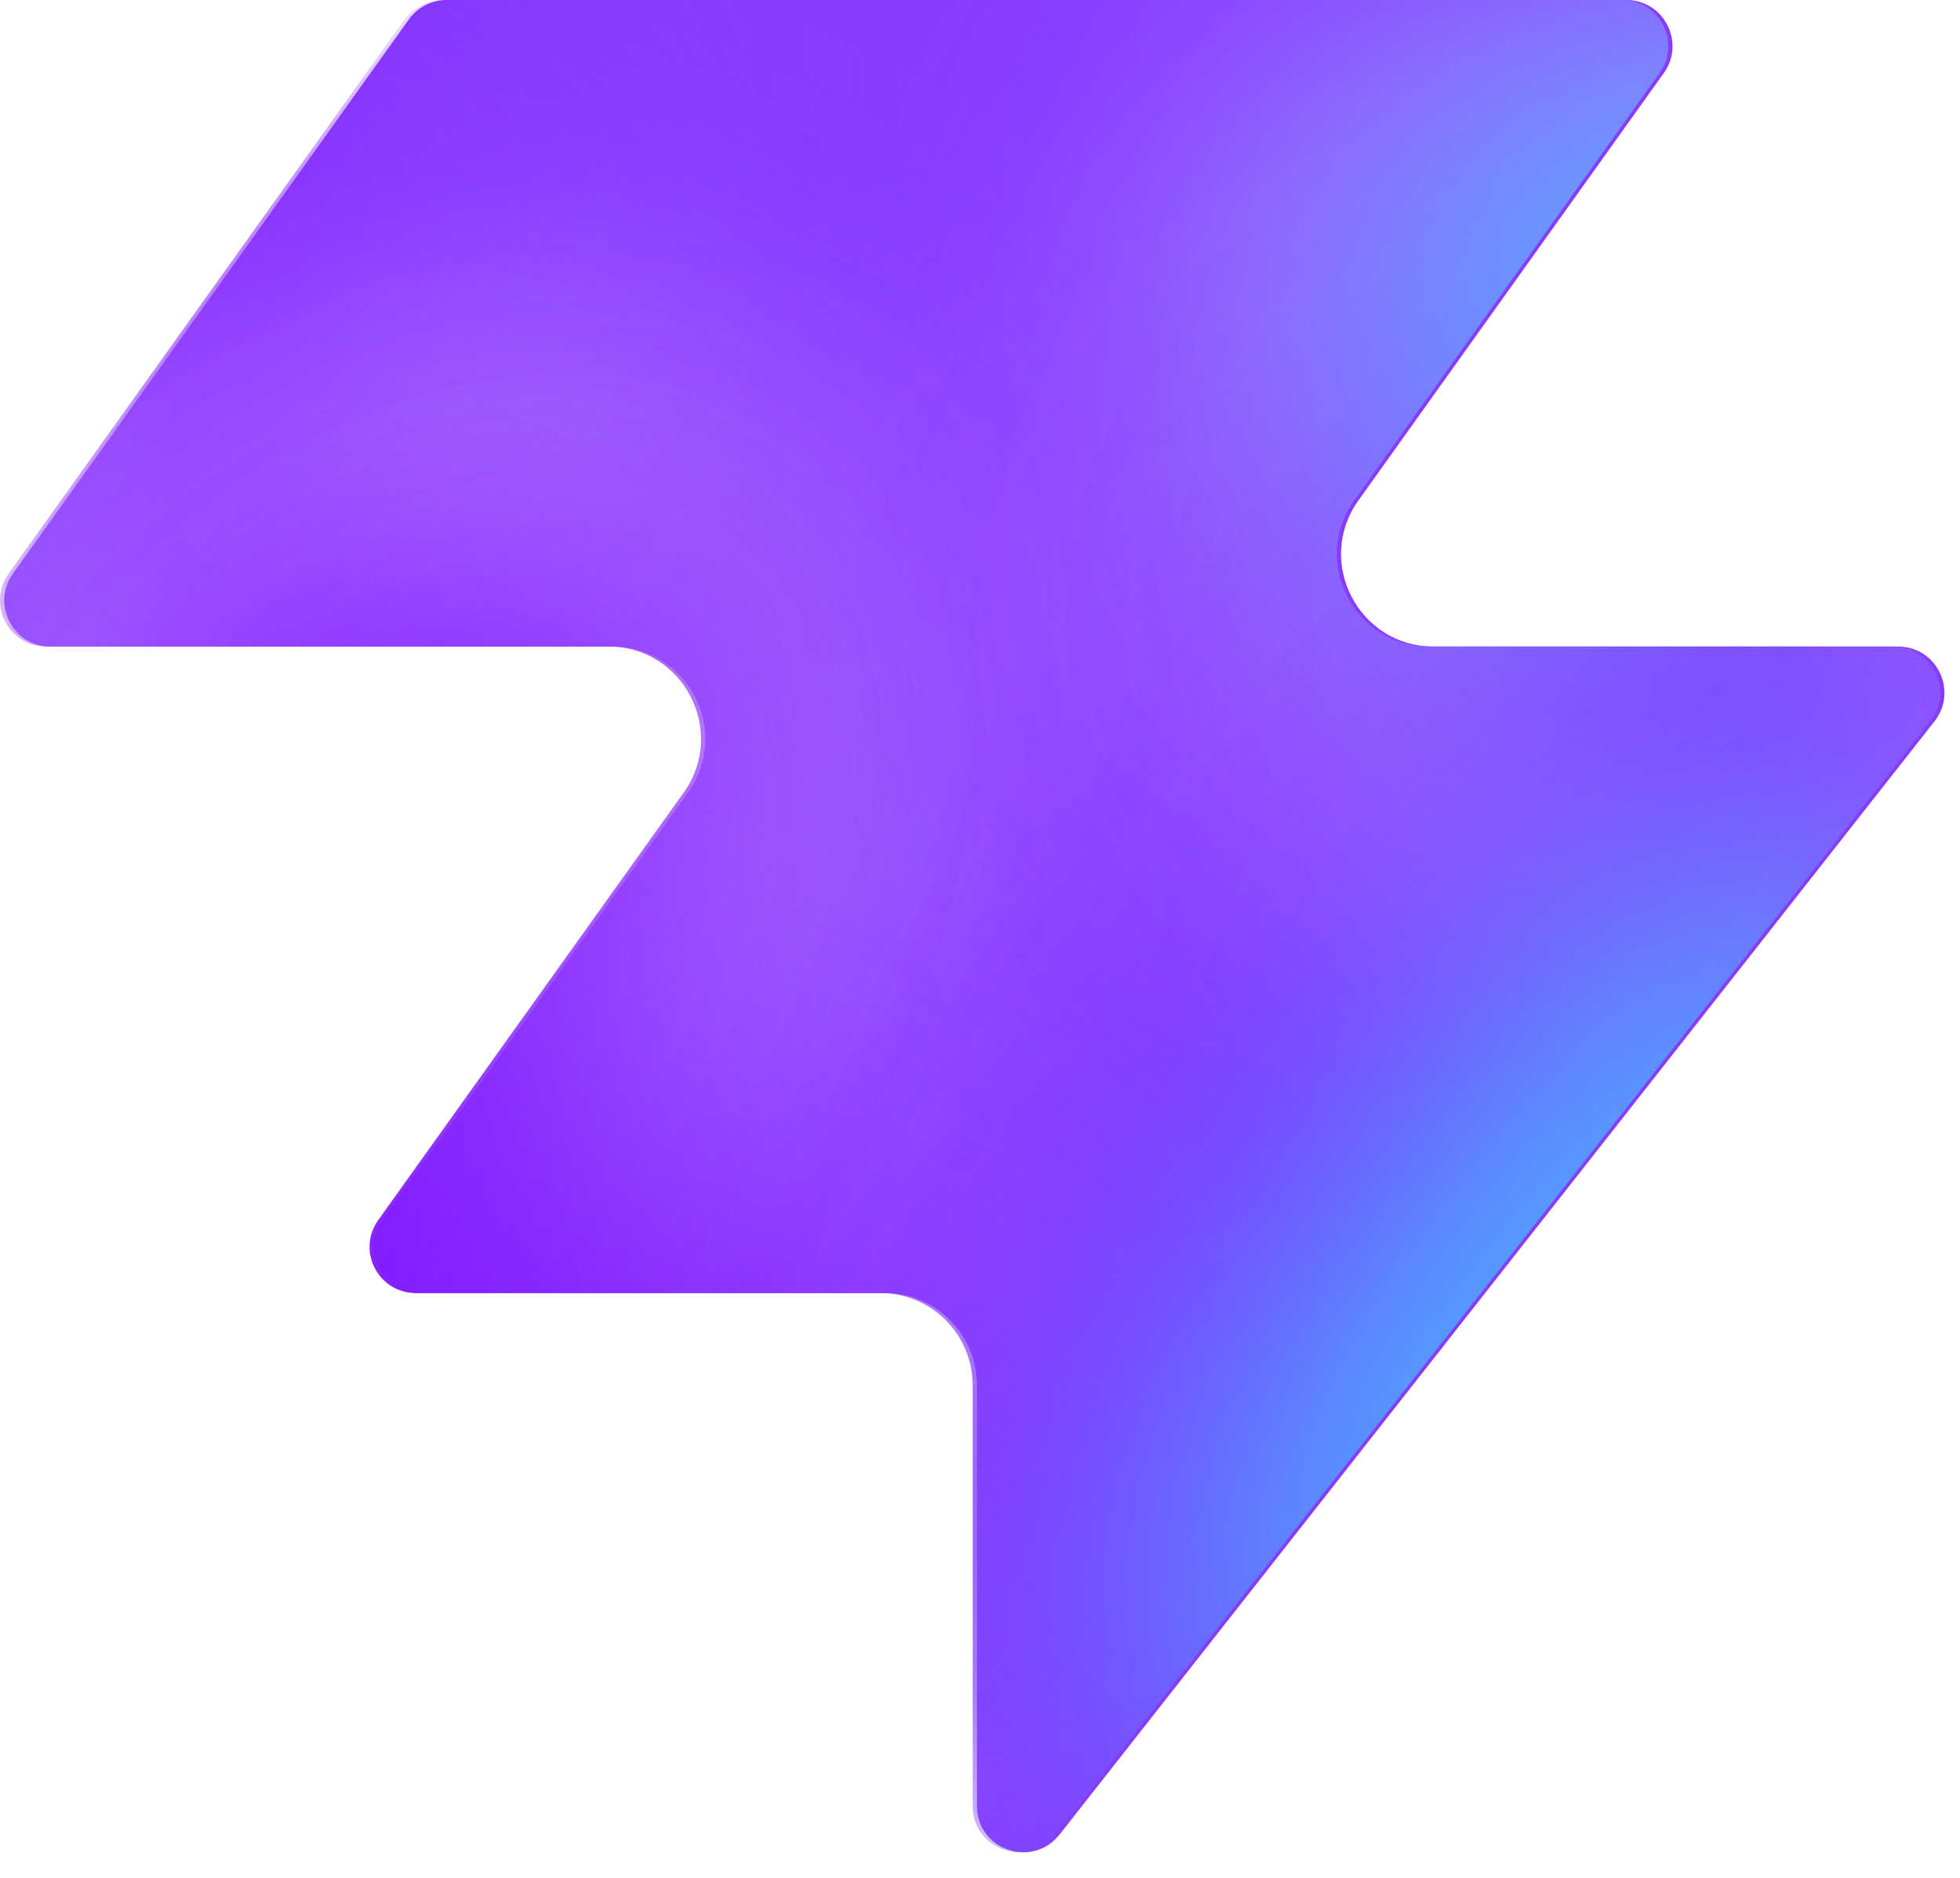
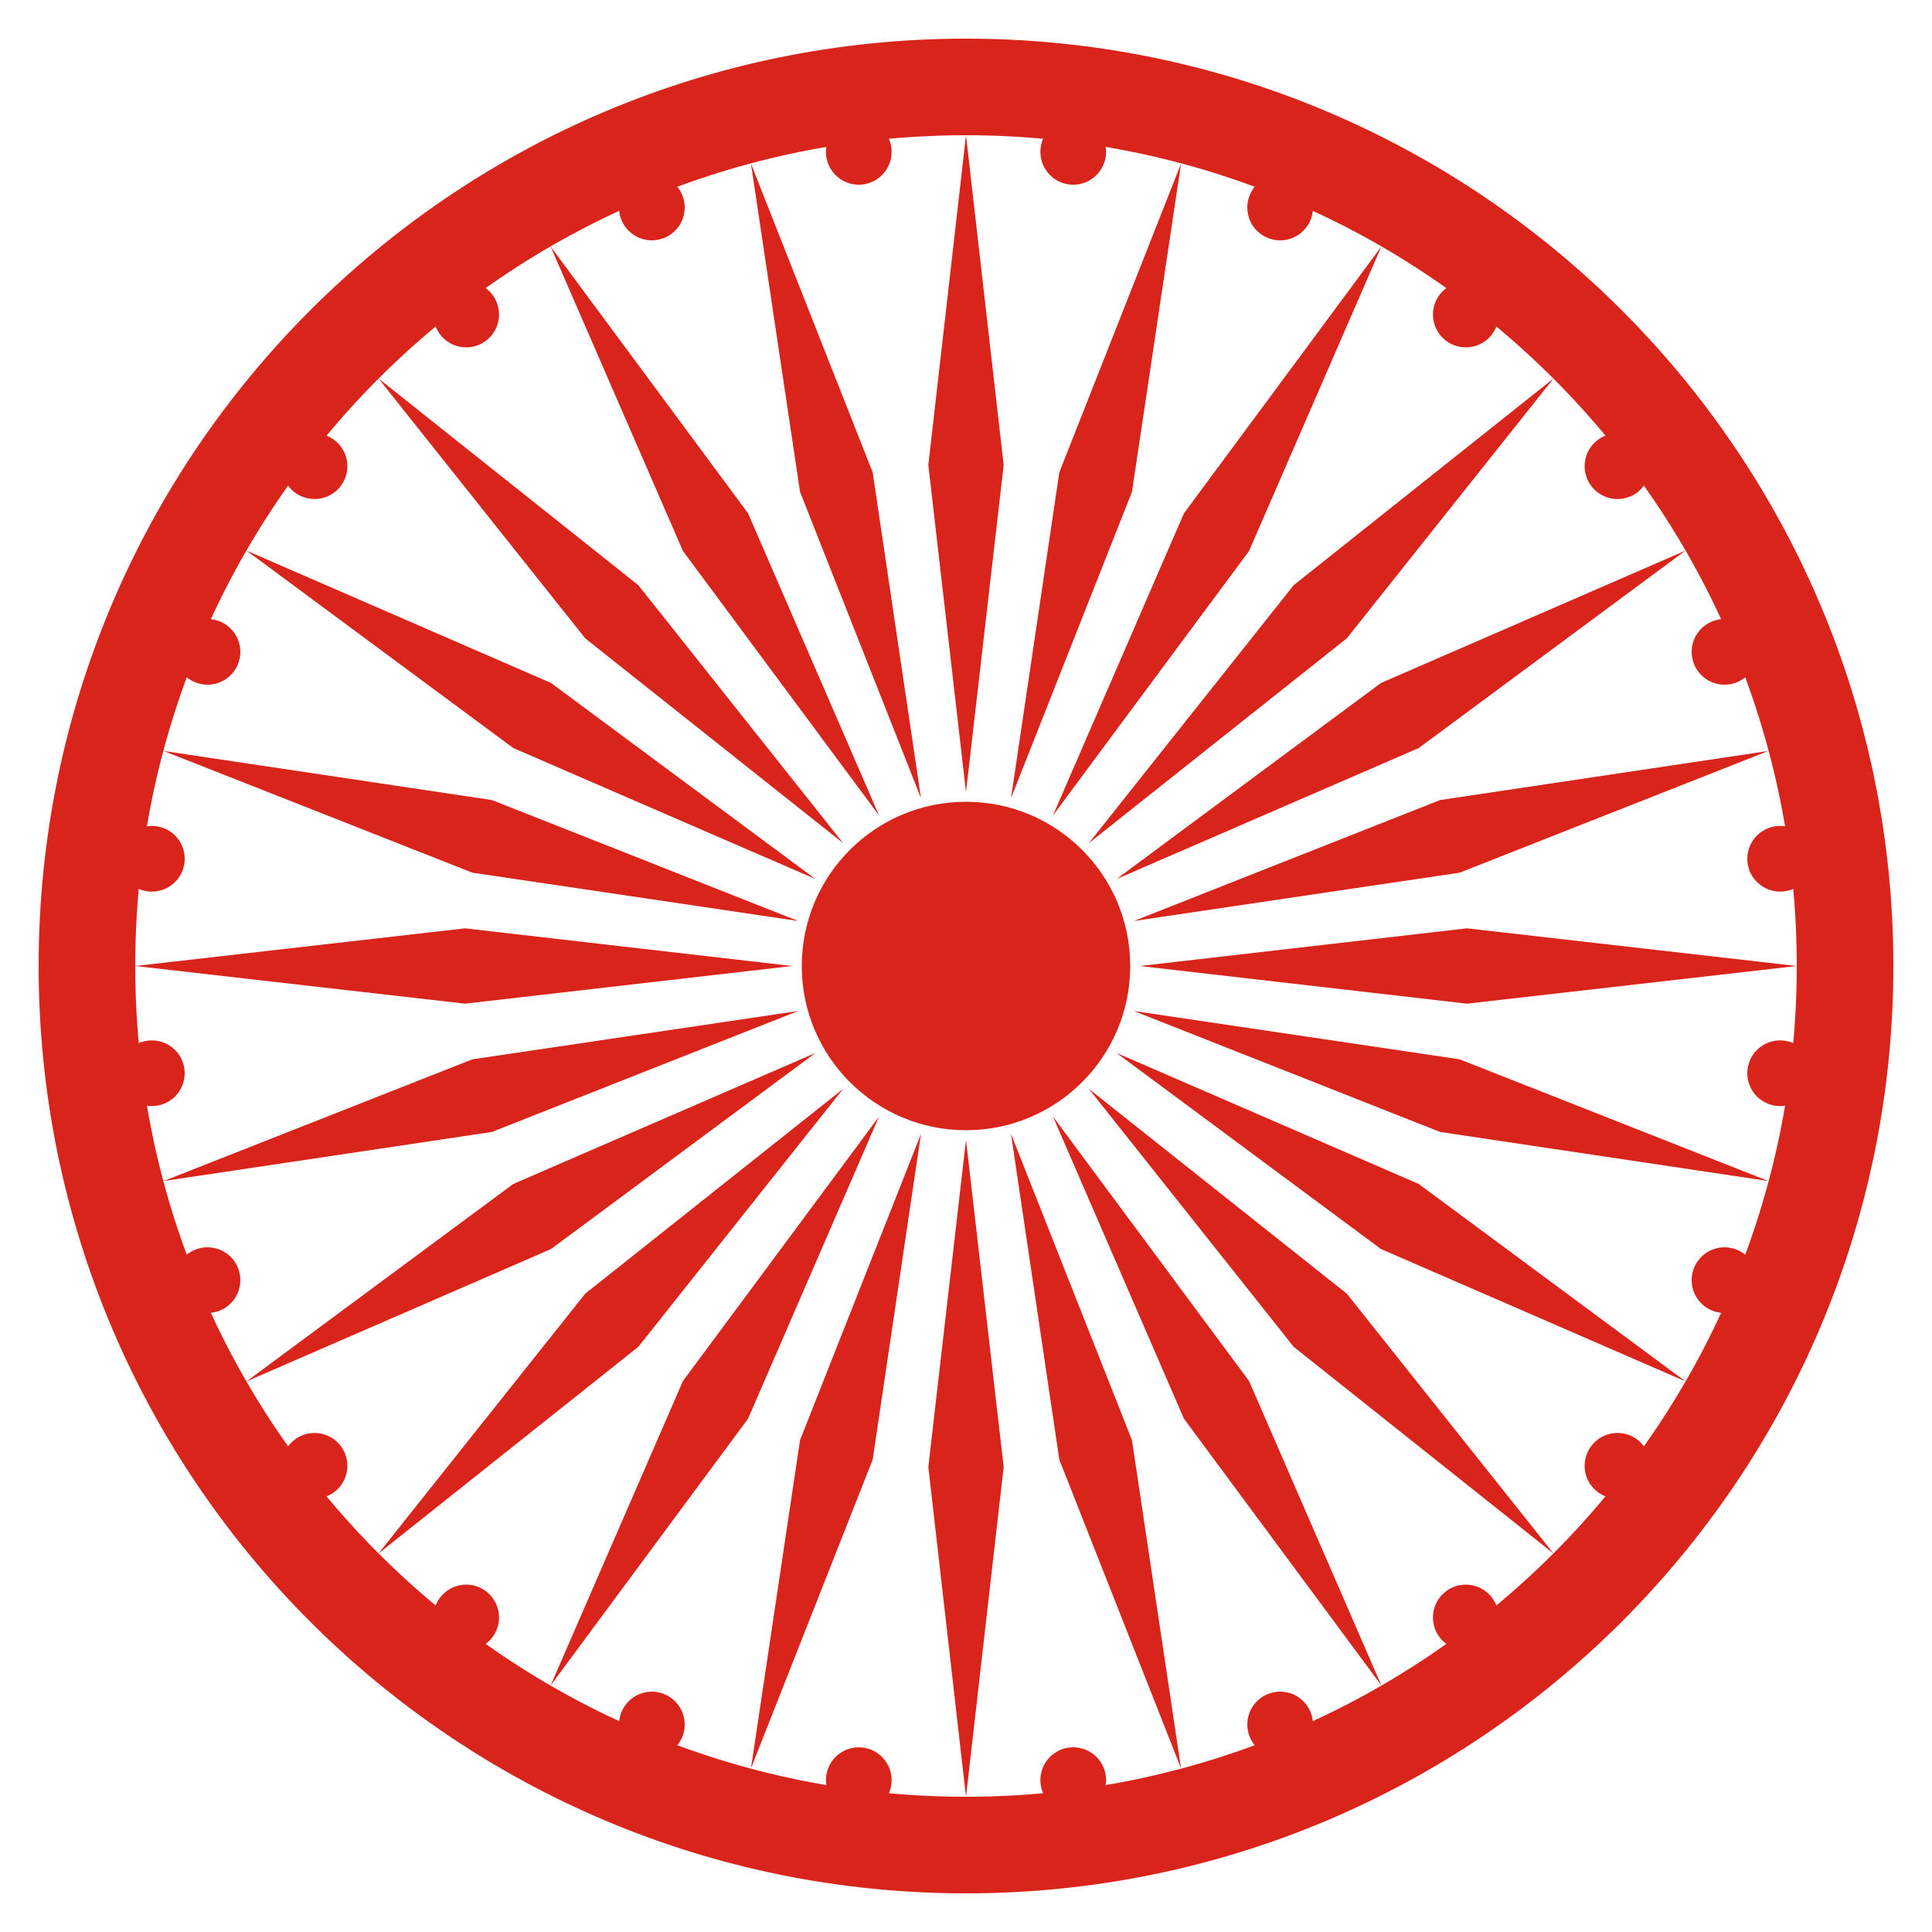
- <svg xmlns="http://www.w3.org/2000/svg" width="48" height="46" fill="none" viewBox="0 0 48 46">
-   <path fill="#863bff" d="M25.946 44.938c-.664.845-2.021.375-2.021-.698V33.937a2.26 2.26 0 0 0-2.262-2.262H10.287c-.92 0-1.456-1.04-.92-1.788l7.48-10.471c1.07-1.497 0-3.578-1.842-3.578H1.237c-.92 0-1.456-1.04-.92-1.788L10.013.474c.214-.297.556-.474.92-.474h28.894c.92 0 1.456 1.04.92 1.788l-7.48 10.471c-1.07 1.498 0 3.579 1.842 3.579h11.377c.943 0 1.473 1.088.89 1.83L25.947 44.94z" style="fill:#863bff;fill:color(display-p3 .525 .23 1);fill-opacity:1" />
-   <mask id="a" width="48" height="46" x="0" y="0" maskUnits="userSpaceOnUse" style="mask-type:alpha">
-     <path fill="#000" d="M25.842 44.938c-.664.844-2.021.375-2.021-.698V33.937a2.26 2.26 0 0 0-2.262-2.262H10.183c-.92 0-1.456-1.04-.92-1.788l7.48-10.471c1.07-1.498 0-3.579-1.842-3.579H1.133c-.92 0-1.456-1.04-.92-1.787L9.91.473c.214-.297.556-.474.92-.474h28.894c.92 0 1.456 1.04.92 1.788l-7.48 10.471c-1.07 1.498 0 3.578 1.842 3.578h11.377c.943 0 1.473 1.088.89 1.832L25.843 44.94z" style="fill:#000;fill-opacity:1" />
-   </mask>
-   <g mask="url(#a)">
-     <g filter="url(#b)">
-       <ellipse cx="5.508" cy="14.704" fill="#ede6ff" rx="5.508" ry="14.704" style="fill:#ede6ff;fill:color(display-p3 .927 .903 1);fill-opacity:1" transform="matrix(.00324 1 1 -.00324 -4.47 31.516)" />
-     </g>
-     <g filter="url(#c)">
-       <ellipse cx="10.399" cy="29.851" fill="#ede6ff" rx="10.399" ry="29.851" style="fill:#ede6ff;fill:color(display-p3 .927 .903 1);fill-opacity:1" transform="matrix(.00324 1 1 -.00324 -39.328 7.883)" />
-     </g>
-     <g filter="url(#d)">
-       <ellipse cx="5.508" cy="30.487" fill="#7e14ff" rx="5.508" ry="30.487" style="fill:#7e14ff;fill:color(display-p3 .492 .077 1);fill-opacity:1" transform="rotate(89.814 -25.913 -14.639)scale(1 -1)" />
-     </g>
-     <g filter="url(#e)">
-       <ellipse cx="5.508" cy="30.599" fill="#7e14ff" rx="5.508" ry="30.599" style="fill:#7e14ff;fill:color(display-p3 .492 .077 1);fill-opacity:1" transform="rotate(89.814 -32.644 -3.334)scale(1 -1)" />
-     </g>
-     <g filter="url(#f)">
-       <ellipse cx="5.508" cy="30.599" fill="#7e14ff" rx="5.508" ry="30.599" style="fill:#7e14ff;fill:color(display-p3 .492 .077 1);fill-opacity:1" transform="matrix(.00324 1 1 -.00324 -34.34 30.47)" />
-     </g>
-     <g filter="url(#g)">
-       <ellipse cx="14.072" cy="22.078" fill="#ede6ff" rx="14.072" ry="22.078" style="fill:#ede6ff;fill:color(display-p3 .927 .903 1);fill-opacity:1" transform="rotate(93.35 24.506 48.493)scale(-1 1)" />
-     </g>
-     <g filter="url(#h)">
-       <ellipse cx="3.47" cy="21.501" fill="#7e14ff" rx="3.47" ry="21.501" style="fill:#7e14ff;fill:color(display-p3 .492 .077 1);fill-opacity:1" transform="rotate(89.009 28.708 47.59)scale(-1 1)" />
-     </g>
-     <g filter="url(#i)">
-       <ellipse cx="3.47" cy="21.501" fill="#7e14ff" rx="3.47" ry="21.501" style="fill:#7e14ff;fill:color(display-p3 .492 .077 1);fill-opacity:1" transform="rotate(89.009 28.708 47.59)scale(-1 1)" />
-     </g>
-     <g filter="url(#j)">
-       <ellipse cx=".387" cy="8.972" fill="#7e14ff" rx="4.407" ry="29.108" style="fill:#7e14ff;fill:color(display-p3 .492 .077 1);fill-opacity:1" transform="rotate(39.51 .387 8.972)" />
-     </g>
-     <g filter="url(#k)">
-       <ellipse cx="47.523" cy="-6.092" fill="#7e14ff" rx="4.407" ry="29.108" style="fill:#7e14ff;fill:color(display-p3 .492 .077 1);fill-opacity:1" transform="rotate(37.892 47.523 -6.092)" />
-     </g>
-     <g filter="url(#l)">
-       <ellipse cx="41.412" cy="6.333" fill="#47bfff" rx="5.971" ry="9.665" style="fill:#47bfff;fill:color(display-p3 .28 .748 1);fill-opacity:1" transform="rotate(37.892 41.412 6.333)" />
-     </g>
-     <g filter="url(#m)">
-       <ellipse cx="-1.879" cy="38.332" fill="#7e14ff" rx="4.407" ry="29.108" style="fill:#7e14ff;fill:color(display-p3 .492 .077 1);fill-opacity:1" transform="rotate(37.892 -1.88 38.332)" />
-     </g>
-     <g filter="url(#n)">
-       <ellipse cx="-1.879" cy="38.332" fill="#7e14ff" rx="4.407" ry="29.108" style="fill:#7e14ff;fill:color(display-p3 .492 .077 1);fill-opacity:1" transform="rotate(37.892 -1.88 38.332)" />
-     </g>
-     <g filter="url(#o)">
-       <ellipse cx="35.651" cy="29.907" fill="#7e14ff" rx="4.407" ry="29.108" style="fill:#7e14ff;fill:color(display-p3 .492 .077 1);fill-opacity:1" transform="rotate(37.892 35.651 29.907)" />
-     </g>
-     <g filter="url(#p)">
-       <ellipse cx="38.418" cy="32.4" fill="#47bfff" rx="5.971" ry="15.297" style="fill:#47bfff;fill:color(display-p3 .28 .748 1);fill-opacity:1" transform="rotate(37.892 38.418 32.4)" />
-     </g>
-   </g>
-   <defs>
-     <filter id="b" width="60.045" height="41.654" x="-19.77" y="16.149" color-interpolation-filters="sRGB" filterUnits="userSpaceOnUse">
-       <feFlood flood-opacity="0" result="BackgroundImageFix" />
-       <feBlend in="SourceGraphic" in2="BackgroundImageFix" result="shape" />
-       <feGaussianBlur result="effect1_foregroundBlur_2002_17158" stdDeviation="7.659" />
-     </filter>
-     <filter id="c" width="90.34" height="51.437" x="-54.613" y="-7.533" color-interpolation-filters="sRGB" filterUnits="userSpaceOnUse">
-       <feFlood flood-opacity="0" result="BackgroundImageFix" />
-       <feBlend in="SourceGraphic" in2="BackgroundImageFix" result="shape" />
-       <feGaussianBlur result="effect1_foregroundBlur_2002_17158" stdDeviation="7.659" />
-     </filter>
-     <filter id="d" width="79.355" height="29.4" x="-49.64" y="2.03" color-interpolation-filters="sRGB" filterUnits="userSpaceOnUse">
-       <feFlood flood-opacity="0" result="BackgroundImageFix" />
-       <feBlend in="SourceGraphic" in2="BackgroundImageFix" result="shape" />
-       <feGaussianBlur result="effect1_foregroundBlur_2002_17158" stdDeviation="4.596" />
-     </filter>
-     <filter id="e" width="79.579" height="29.4" x="-45.045" y="20.029" color-interpolation-filters="sRGB" filterUnits="userSpaceOnUse">
-       <feFlood flood-opacity="0" result="BackgroundImageFix" />
-       <feBlend in="SourceGraphic" in2="BackgroundImageFix" result="shape" />
-       <feGaussianBlur result="effect1_foregroundBlur_2002_17158" stdDeviation="4.596" />
-     </filter>
-     <filter id="f" width="79.579" height="29.4" x="-43.513" y="21.178" color-interpolation-filters="sRGB" filterUnits="userSpaceOnUse">
-       <feFlood flood-opacity="0" result="BackgroundImageFix" />
-       <feBlend in="SourceGraphic" in2="BackgroundImageFix" result="shape" />
-       <feGaussianBlur result="effect1_foregroundBlur_2002_17158" stdDeviation="4.596" />
-     </filter>
-     <filter id="g" width="74.749" height="58.852" x="15.756" y="-17.901" color-interpolation-filters="sRGB" filterUnits="userSpaceOnUse">
-       <feFlood flood-opacity="0" result="BackgroundImageFix" />
-       <feBlend in="SourceGraphic" in2="BackgroundImageFix" result="shape" />
-       <feGaussianBlur result="effect1_foregroundBlur_2002_17158" stdDeviation="7.659" />
-     </filter>
-     <filter id="h" width="61.377" height="25.362" x="23.548" y="2.284" color-interpolation-filters="sRGB" filterUnits="userSpaceOnUse">
-       <feFlood flood-opacity="0" result="BackgroundImageFix" />
-       <feBlend in="SourceGraphic" in2="BackgroundImageFix" result="shape" />
-       <feGaussianBlur result="effect1_foregroundBlur_2002_17158" stdDeviation="4.596" />
-     </filter>
-     <filter id="i" width="61.377" height="25.362" x="23.548" y="2.284" color-interpolation-filters="sRGB" filterUnits="userSpaceOnUse">
-       <feFlood flood-opacity="0" result="BackgroundImageFix" />
-       <feBlend in="SourceGraphic" in2="BackgroundImageFix" result="shape" />
-       <feGaussianBlur result="effect1_foregroundBlur_2002_17158" stdDeviation="4.596" />
-     </filter>
-     <filter id="j" width="56.045" height="63.649" x="-27.636" y="-22.853" color-interpolation-filters="sRGB" filterUnits="userSpaceOnUse">
-       <feFlood flood-opacity="0" result="BackgroundImageFix" />
-       <feBlend in="SourceGraphic" in2="BackgroundImageFix" result="shape" />
-       <feGaussianBlur result="effect1_foregroundBlur_2002_17158" stdDeviation="4.596" />
-     </filter>
-     <filter id="k" width="54.814" height="64.646" x="20.116" y="-38.415" color-interpolation-filters="sRGB" filterUnits="userSpaceOnUse">
-       <feFlood flood-opacity="0" result="BackgroundImageFix" />
-       <feBlend in="SourceGraphic" in2="BackgroundImageFix" result="shape" />
-       <feGaussianBlur result="effect1_foregroundBlur_2002_17158" stdDeviation="4.596" />
-     </filter>
-     <filter id="l" width="33.541" height="35.313" x="24.641" y="-11.323" color-interpolation-filters="sRGB" filterUnits="userSpaceOnUse">
-       <feFlood flood-opacity="0" result="BackgroundImageFix" />
-       <feBlend in="SourceGraphic" in2="BackgroundImageFix" result="shape" />
-       <feGaussianBlur result="effect1_foregroundBlur_2002_17158" stdDeviation="4.596" />
-     </filter>
-     <filter id="m" width="54.814" height="64.646" x="-29.286" y="6.009" color-interpolation-filters="sRGB" filterUnits="userSpaceOnUse">
-       <feFlood flood-opacity="0" result="BackgroundImageFix" />
-       <feBlend in="SourceGraphic" in2="BackgroundImageFix" result="shape" />
-       <feGaussianBlur result="effect1_foregroundBlur_2002_17158" stdDeviation="4.596" />
-     </filter>
-     <filter id="n" width="54.814" height="64.646" x="-29.286" y="6.009" color-interpolation-filters="sRGB" filterUnits="userSpaceOnUse">
-       <feFlood flood-opacity="0" result="BackgroundImageFix" />
-       <feBlend in="SourceGraphic" in2="BackgroundImageFix" result="shape" />
-       <feGaussianBlur result="effect1_foregroundBlur_2002_17158" stdDeviation="4.596" />
-     </filter>
-     <filter id="o" width="54.814" height="64.646" x="8.244" y="-2.416" color-interpolation-filters="sRGB" filterUnits="userSpaceOnUse">
-       <feFlood flood-opacity="0" result="BackgroundImageFix" />
-       <feBlend in="SourceGraphic" in2="BackgroundImageFix" result="shape" />
-       <feGaussianBlur result="effect1_foregroundBlur_2002_17158" stdDeviation="4.596" />
-     </filter>
-     <filter id="p" width="39.409" height="43.623" x="18.713" y="10.588" color-interpolation-filters="sRGB" filterUnits="userSpaceOnUse">
-       <feFlood flood-opacity="0" result="BackgroundImageFix" />
-       <feBlend in="SourceGraphic" in2="BackgroundImageFix" result="shape" />
-       <feGaussianBlur result="effect1_foregroundBlur_2002_17158" stdDeviation="4.596" />
-     </filter>
-   </defs>
+ <svg xmlns="http://www.w3.org/2000/svg" viewBox="0 0 100 100" fill="#d9241b" color="#d9241b">
+   <circle cx="50" cy="50" r="45.5" fill="none" stroke="currentColor" stroke-width="5" />
+   <circle cx="50" cy="50" r="8.5" />
+   <path d="M50 41L48.05 24.07L50 7L51.95 24.07ZM52.33 41.31L54.83 24.45L61.13 8.47L58.59 25.46ZM54.5 42.21L61.28 26.57L71.5 12.76L64.65 28.52ZM56.36 43.64L66.96 30.29L80.41 19.59L69.71 33.04ZM57.79 45.5L71.48 35.35L87.24 28.5L73.43 38.72ZM58.69 47.67L74.54 41.41L91.53 38.87L75.55 45.17ZM59 50L75.93 48.05L93 50L75.93 51.95ZM58.69 52.33L75.55 54.83L91.53 61.13L74.54 58.59ZM57.79 54.5L73.43 61.28L87.24 71.5L71.48 64.65ZM56.36 56.36L69.71 66.96L80.41 80.41L66.96 69.71ZM54.5 57.79L64.65 71.48L71.5 87.24L61.28 73.43ZM52.33 58.69L58.59 74.54L61.13 91.53L54.83 75.55ZM50 59L51.95 75.93L50 93L48.05 75.93ZM47.67 58.69L45.17 75.55L38.87 91.53L41.41 74.54ZM45.5 57.79L38.72 73.43L28.5 87.24L35.35 71.48ZM43.64 56.36L33.04 69.71L19.59 80.41L30.29 66.96ZM42.21 54.5L28.52 64.65L12.76 71.5L26.57 61.28ZM41.31 52.33L25.46 58.59L8.47 61.13L24.45 54.83ZM41 50L24.07 51.95L7 50L24.07 48.05ZM41.31 47.67L24.45 45.17L8.47 38.87L25.46 41.41ZM42.21 45.5L26.57 38.72L12.76 28.5L28.52 35.35ZM43.64 43.64L30.29 33.04L19.59 19.59L33.04 30.29ZM45.5 42.21L35.35 28.52L28.5 12.76L38.72 26.57ZM47.67 41.31L41.41 25.46L38.87 8.47L45.17 24.45Z" />
+   <circle cx="55.55" cy="7.86" r="1.7" />
+   <circle cx="66.26" cy="10.74" r="1.7" />
+   <circle cx="75.87" cy="16.28" r="1.7" />
+   <circle cx="83.72" cy="24.13" r="1.7" />
+   <circle cx="89.26" cy="33.74" r="1.7" />
+   <circle cx="92.14" cy="44.45" r="1.7" />
+   <circle cx="92.14" cy="55.55" r="1.7" />
+   <circle cx="89.26" cy="66.26" r="1.7" />
+   <circle cx="83.72" cy="75.87" r="1.7" />
+   <circle cx="75.87" cy="83.72" r="1.7" />
+   <circle cx="66.26" cy="89.26" r="1.7" />
+   <circle cx="55.55" cy="92.14" r="1.7" />
+   <circle cx="44.45" cy="92.14" r="1.7" />
+   <circle cx="33.74" cy="89.26" r="1.7" />
+   <circle cx="24.13" cy="83.72" r="1.7" />
+   <circle cx="16.28" cy="75.87" r="1.7" />
+   <circle cx="10.74" cy="66.26" r="1.7" />
+   <circle cx="7.86" cy="55.55" r="1.7" />
+   <circle cx="7.86" cy="44.45" r="1.7" />
+   <circle cx="10.74" cy="33.74" r="1.7" />
+   <circle cx="16.28" cy="24.13" r="1.7" />
+   <circle cx="24.13" cy="16.28" r="1.7" />
+   <circle cx="33.74" cy="10.74" r="1.7" />
+   <circle cx="44.45" cy="7.86" r="1.7" />
</svg>
